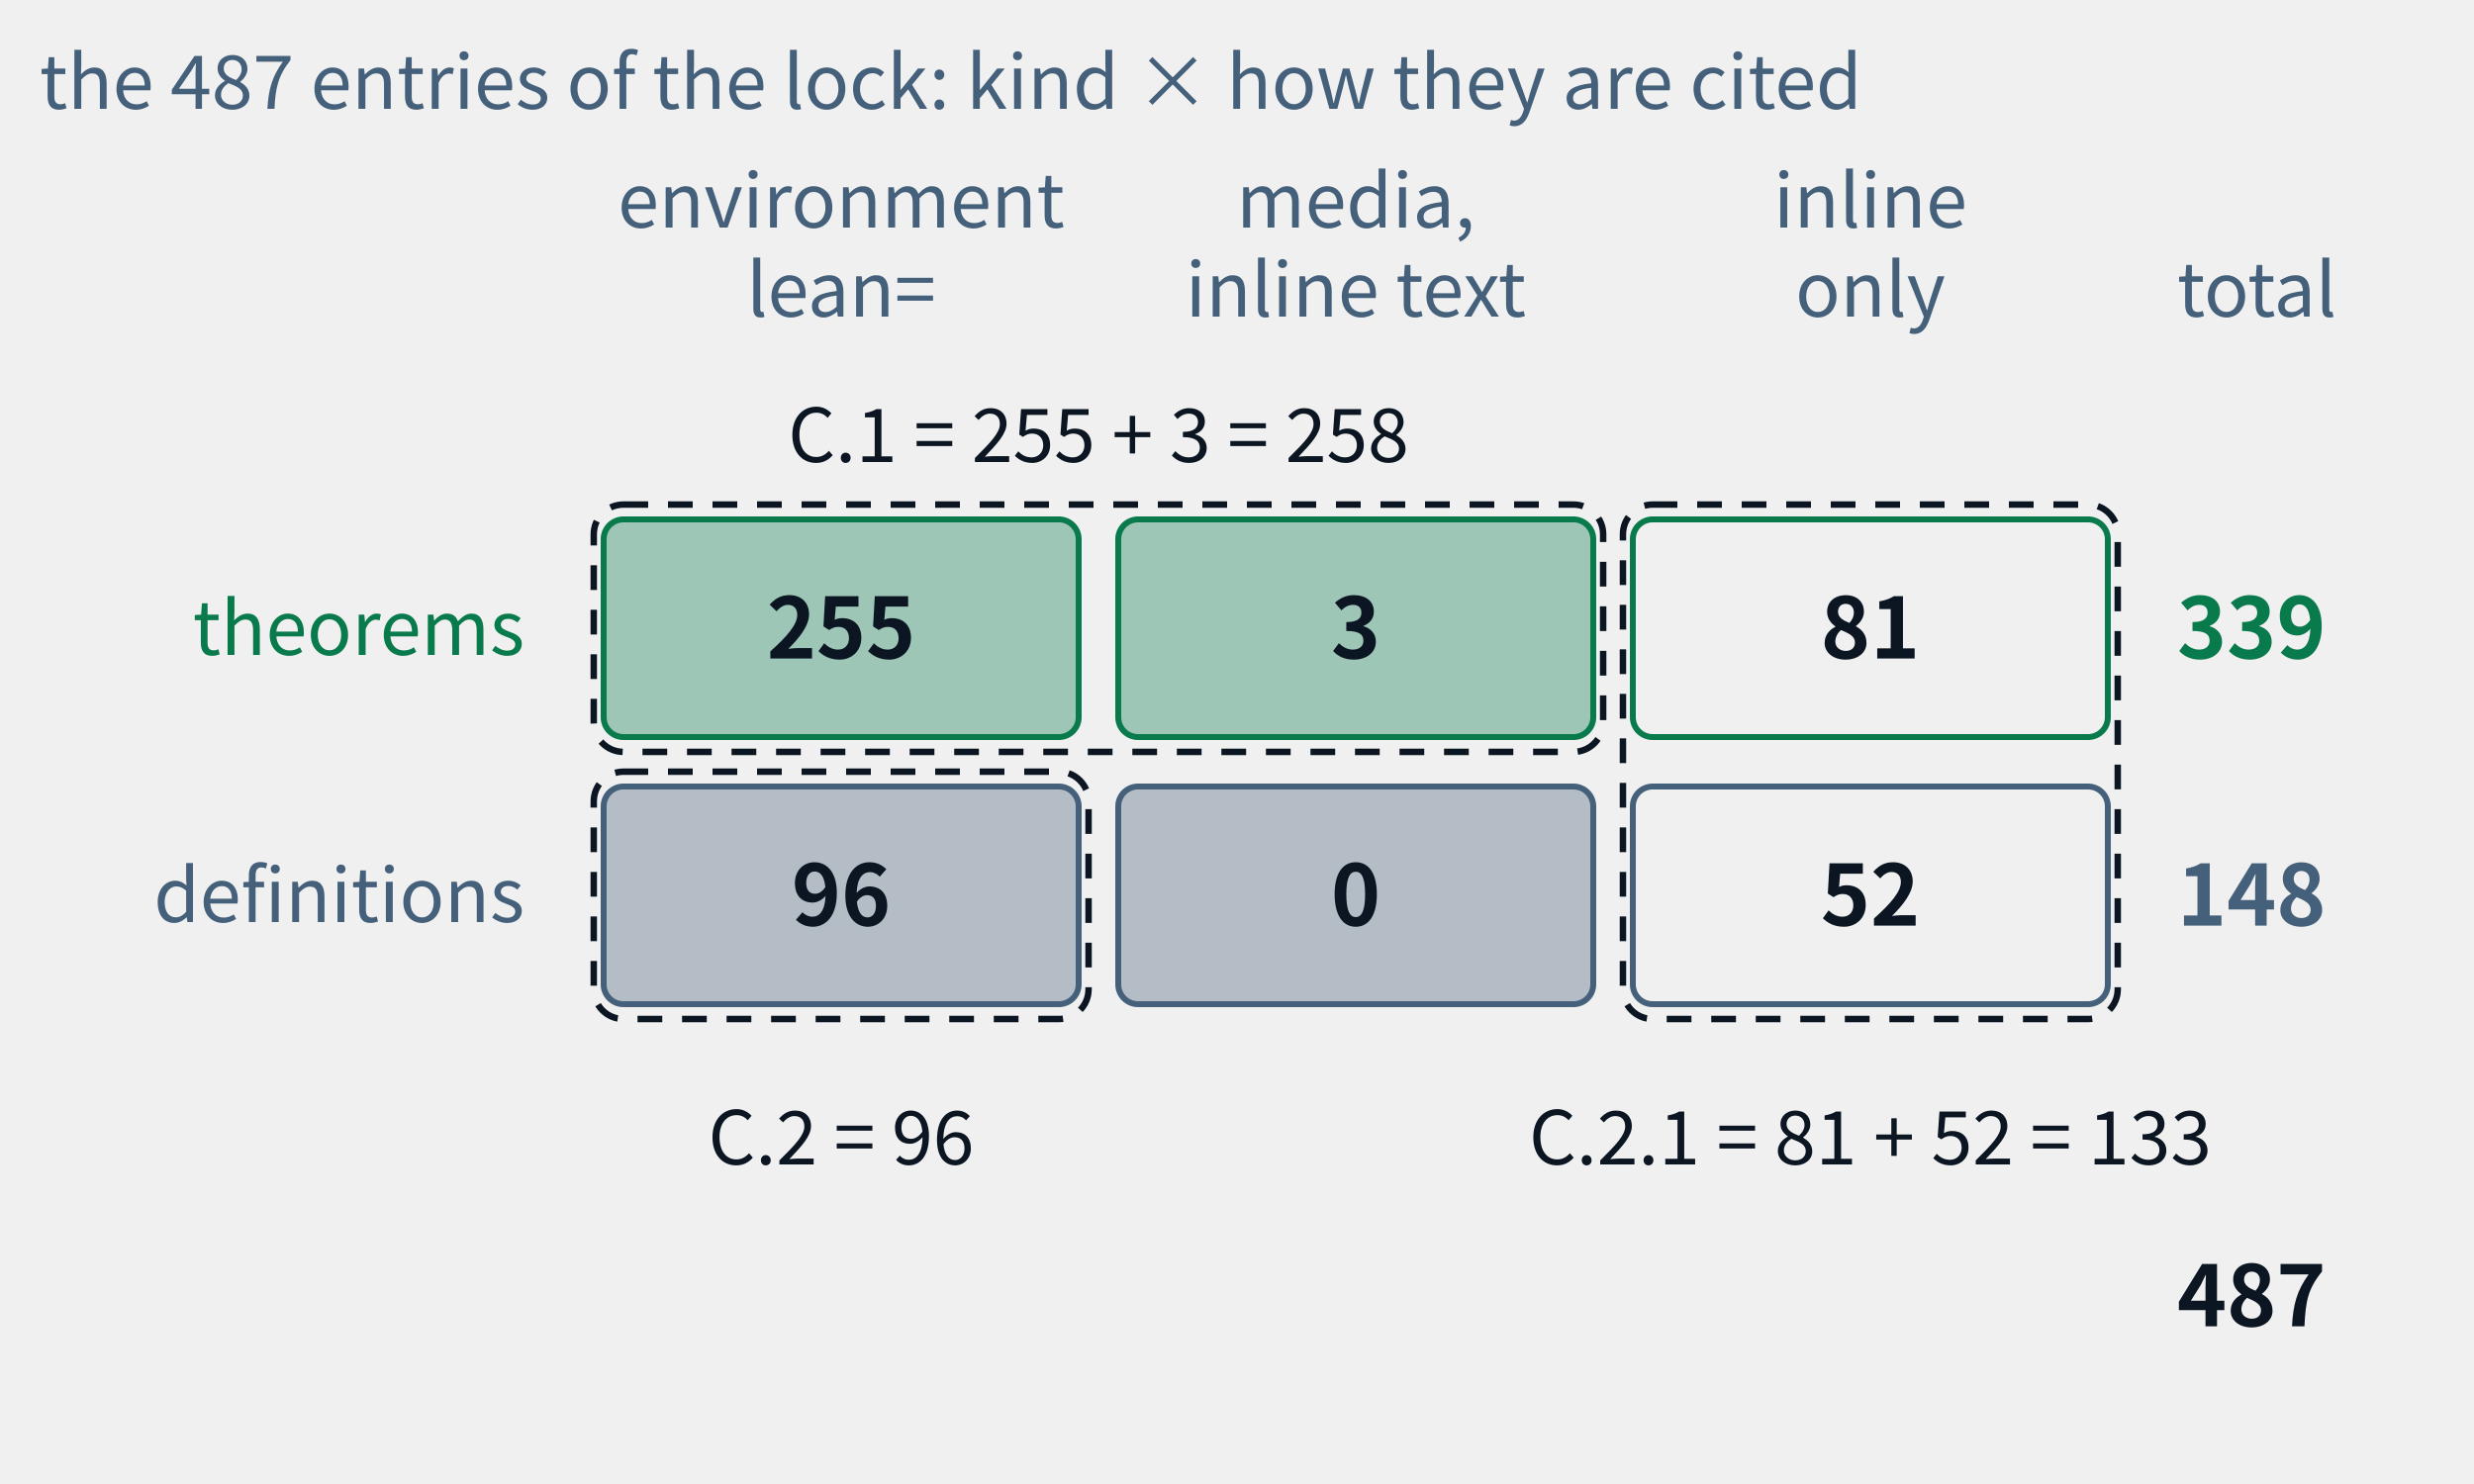
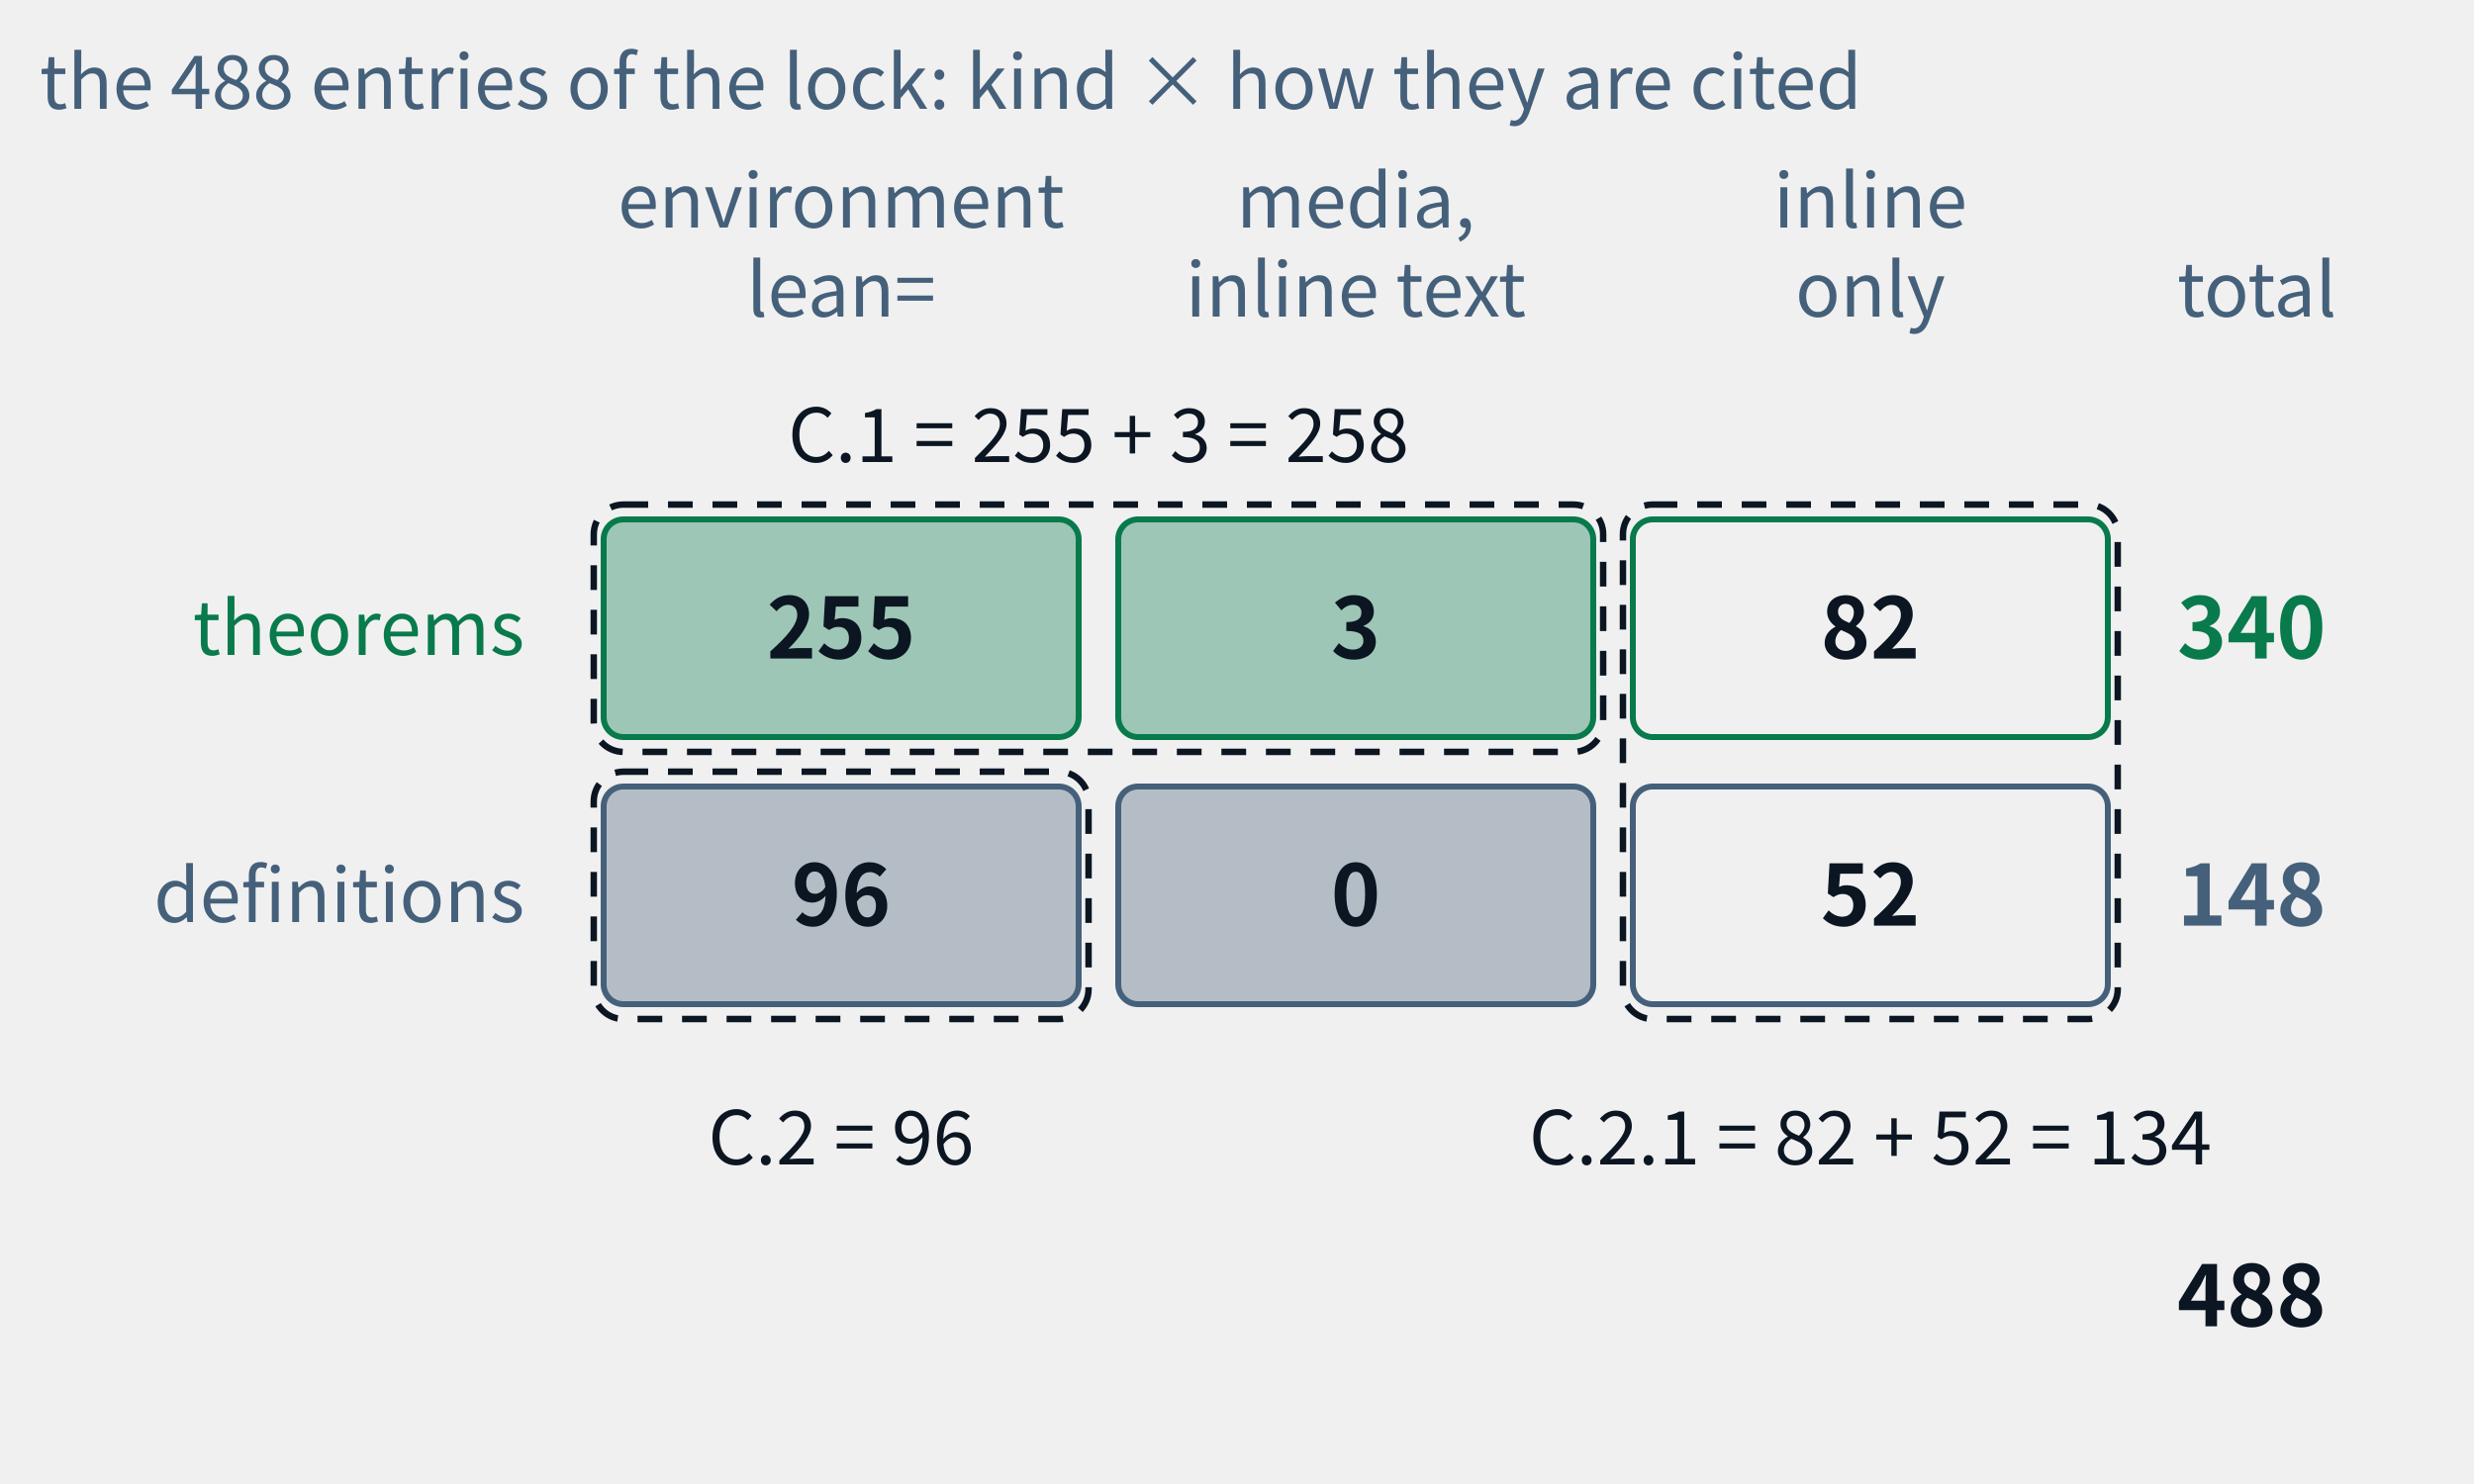
- <svg xmlns="http://www.w3.org/2000/svg" class="tr-fig" data-tr-fig="appc-ledger" data-lang="en" viewBox="0 0 500 300" width="500" height="300" font-family="'Noto Sans SC', 'Noto Sans CJK SC', 'Source Sans 3', 'PingFang SC', 'Microsoft YaHei', system-ui, sans-serif" role="img" aria-label="A ledger of two rows and three columns: the rows are theorems and definitions, the columns are cited with lean= in an environment, cited by media and only inline in the text, and reached by inline links only. The theorem row reads 255, 3, 81, total 339; the definition row 96, 0, 52, total 148; in all 487. Three dashed frames mark the three indexes of appendix C: C.1 = 255 + 3 = 258, C.2 = 96, C.2.1 = 81 + 52 = 133.">
+ <svg xmlns="http://www.w3.org/2000/svg" class="tr-fig" data-tr-fig="appc-ledger" data-lang="en" viewBox="0 0 500 300" width="500" height="300" font-family="'Noto Sans SC', 'Noto Sans CJK SC', 'Source Sans 3', 'PingFang SC', 'Microsoft YaHei', system-ui, sans-serif" role="img" aria-label="A ledger of two rows and three columns: the rows are theorems and definitions, the columns are cited with lean= in an environment, cited by media and only inline in the text, and reached by inline links only. The theorem row reads 255, 3, 82, total 340; the definition row 96, 0, 52, total 148; in all 488. Three dashed frames mark the three indexes of appendix C: C.1 = 255 + 3 = 258, C.2 = 96, C.2.1 = 82 + 52 = 134.">
  <style>.ts-ink{stroke:#0b1622}.tf-ink{fill:#0b1622}.ts-dim{stroke:#45607a}.tf-dim{fill:#45607a}.ts-faint{stroke:#9db3c4}.tf-faint{fill:#9db3c4}.ts-edge{stroke:#b9d0dd}.tf-edge{fill:#b9d0dd}.ts-hot{stroke:#5f9bb5}.tf-hot{fill:#5f9bb5}.ts-bg{stroke:#ffffff}.tf-bg{fill:#ffffff}.ts-panel{stroke:#eef5f9}.tf-panel{fill:#eef5f9}.ts-sheet{stroke:#f7fbfd}.tf-sheet{fill:#f7fbfd}.ts-cyan{stroke:#007c8a}.tf-cyan{fill:#007c8a}.ts-magenta{stroke:#b0128f}.tf-magenta{fill:#b0128f}.ts-amber{stroke:#946200}.tf-amber{fill:#946200}.ts-violet{stroke:#5a45c8}.tf-violet{fill:#5a45c8}.ts-ok{stroke:#087a4c}.tf-ok{fill:#087a4c}.ts-warn{stroke:#c21f3a}.tf-warn{fill:#c21f3a}.ts-blue{stroke:#1d5fd0}.tf-blue{fill:#1d5fd0}.ts-orange{stroke:#b85410}.tf-orange{fill:#b85410}.ts-sigma{stroke:#28405a}.tf-sigma{fill:#28405a}@media (prefers-color-scheme:dark){.ts-ink{stroke:#d4efff}.tf-ink{fill:#d4efff}.ts-dim{stroke:#6f8ea5}.tf-dim{fill:#6f8ea5}.ts-faint{stroke:#34506a}.tf-faint{fill:#34506a}.ts-edge{stroke:#143049}.tf-edge{fill:#143049}.ts-hot{stroke:#1f5d7c}.tf-hot{fill:#1f5d7c}.ts-bg{stroke:#03060c}.tf-bg{fill:#03060c}.ts-panel{stroke:#07101b}.tf-panel{fill:#07101b}.ts-sheet{stroke:#050c16}.tf-sheet{fill:#050c16}.ts-cyan{stroke:#19f0ff}.tf-cyan{fill:#19f0ff}.ts-magenta{stroke:#ff2fd0}.tf-magenta{fill:#ff2fd0}.ts-amber{stroke:#ffc83d}.tf-amber{fill:#ffc83d}.ts-violet{stroke:#9d8cff}.tf-violet{fill:#9d8cff}.ts-ok{stroke:#46ffb2}.tf-ok{fill:#46ffb2}.ts-warn{stroke:#ff5064}.tf-warn{fill:#ff5064}.ts-blue{stroke:#2a7bff}.tf-blue{fill:#2a7bff}.ts-orange{stroke:#ff8a3c}.tf-orange{fill:#ff8a3c}.ts-sigma{stroke:#cfe3ff}.tf-sigma{fill:#cfe3ff}}</style>
  <text class="tf-dim" x="170" y="46" font-size="15" text-anchor="middle">environment</text>
  <text class="tf-dim" x="170" y="64" font-size="15" text-anchor="middle">lean=</text>
  <text class="tf-dim" x="274" y="46" font-size="15" text-anchor="middle">media,</text>
  <text class="tf-dim" x="274" y="64" font-size="15" text-anchor="middle">inline text</text>
  <text class="tf-dim" x="378" y="46" font-size="15" text-anchor="middle">inline</text>
  <text class="tf-dim" x="378" y="64" font-size="15" text-anchor="middle">only</text>
  <text class="tf-dim" x="440" y="64" font-size="15">total</text>
  <text class="tf-ok" x="106" y="132.4" font-size="15" text-anchor="end">theorems</text>
  <rect x="122" y="105" width="96" height="44" rx="4" class="ts-ok tf-ok" stroke-width="1.2" fill-opacity="0.35" />
  <text class="tf-ink" x="170" y="133.12" font-size="17" text-anchor="middle" font-weight="600">255</text>
  <rect x="226" y="105" width="96" height="44" rx="4" class="ts-ok tf-ok" stroke-width="1.2" fill-opacity="0.35" />
  <text class="tf-ink" x="274" y="133.12" font-size="17" text-anchor="middle" font-weight="600">3</text>
  <rect x="330" y="105" width="96" height="44" rx="4" class="ts-ok" stroke-width="1.2" fill="none" />
-   <text class="tf-ink" x="378" y="133.12" font-size="17" text-anchor="middle" font-weight="600">81</text>
-   <text class="tf-ok" x="440" y="133.12" font-size="17" font-weight="600">339</text>
+   <text class="tf-ink" x="378" y="133.12" font-size="17" text-anchor="middle" font-weight="600">82</text>
+   <text class="tf-ok" x="440" y="133.12" font-size="17" font-weight="600">340</text>
  <text class="tf-dim" x="106" y="186.4" font-size="15" text-anchor="end">definitions</text>
  <rect x="122" y="159" width="96" height="44" rx="4" class="ts-dim tf-dim" stroke-width="1.2" fill-opacity="0.35" />
  <text class="tf-ink" x="170" y="187.12" font-size="17" text-anchor="middle" font-weight="600">96</text>
  <rect x="226" y="159" width="96" height="44" rx="4" class="ts-dim tf-dim" stroke-width="1.2" fill-opacity="0.35" />
  <text class="tf-ink" x="274" y="187.12" font-size="17" text-anchor="middle" font-weight="600">0</text>
  <rect x="330" y="159" width="96" height="44" rx="4" class="ts-dim" stroke-width="1.2" fill="none" />
  <text class="tf-ink" x="378" y="187.12" font-size="17" text-anchor="middle" font-weight="600">52</text>
  <text class="tf-dim" x="440" y="187.12" font-size="17" font-weight="600">148</text>
-   <text class="tf-ink" x="440" y="268.12" font-size="17" font-weight="600">487</text>
+   <text class="tf-ink" x="440" y="268.12" font-size="17" font-weight="600">488</text>
  <rect x="120" y="102" width="204" height="50" rx="6" class="ts-ink" stroke-width="1.3" stroke-dasharray="5 4" fill="none" />
  <rect x="120" y="156" width="100" height="50" rx="6" class="ts-ink" stroke-width="1.3" stroke-dasharray="5 4" fill="none" />
  <rect x="328" y="102" width="100" height="104" rx="6" class="ts-ink" stroke-width="1.3" stroke-dasharray="5 4" fill="none" />
  <text class="tf-ink" x="222" y="93.4" font-size="15" text-anchor="middle">C.1 = 255 + 3 = 258</text>
  <text class="tf-ink" x="170" y="235.4" font-size="15" text-anchor="middle">C.2 = 96</text>
-   <text class="tf-ink" x="378" y="235.4" font-size="15" text-anchor="middle">C.2.1 = 81 + 52 = 133</text>
-   <text class="tf-dim" x="8" y="22" font-size="15">the 487 entries of the lock: kind × how they are cited</text>
+   <text class="tf-ink" x="378" y="235.4" font-size="15" text-anchor="middle">C.2.1 = 82 + 52 = 134</text>
+   <text class="tf-dim" x="8" y="22" font-size="15">the 488 entries of the lock: kind × how they are cited</text>
</svg>
